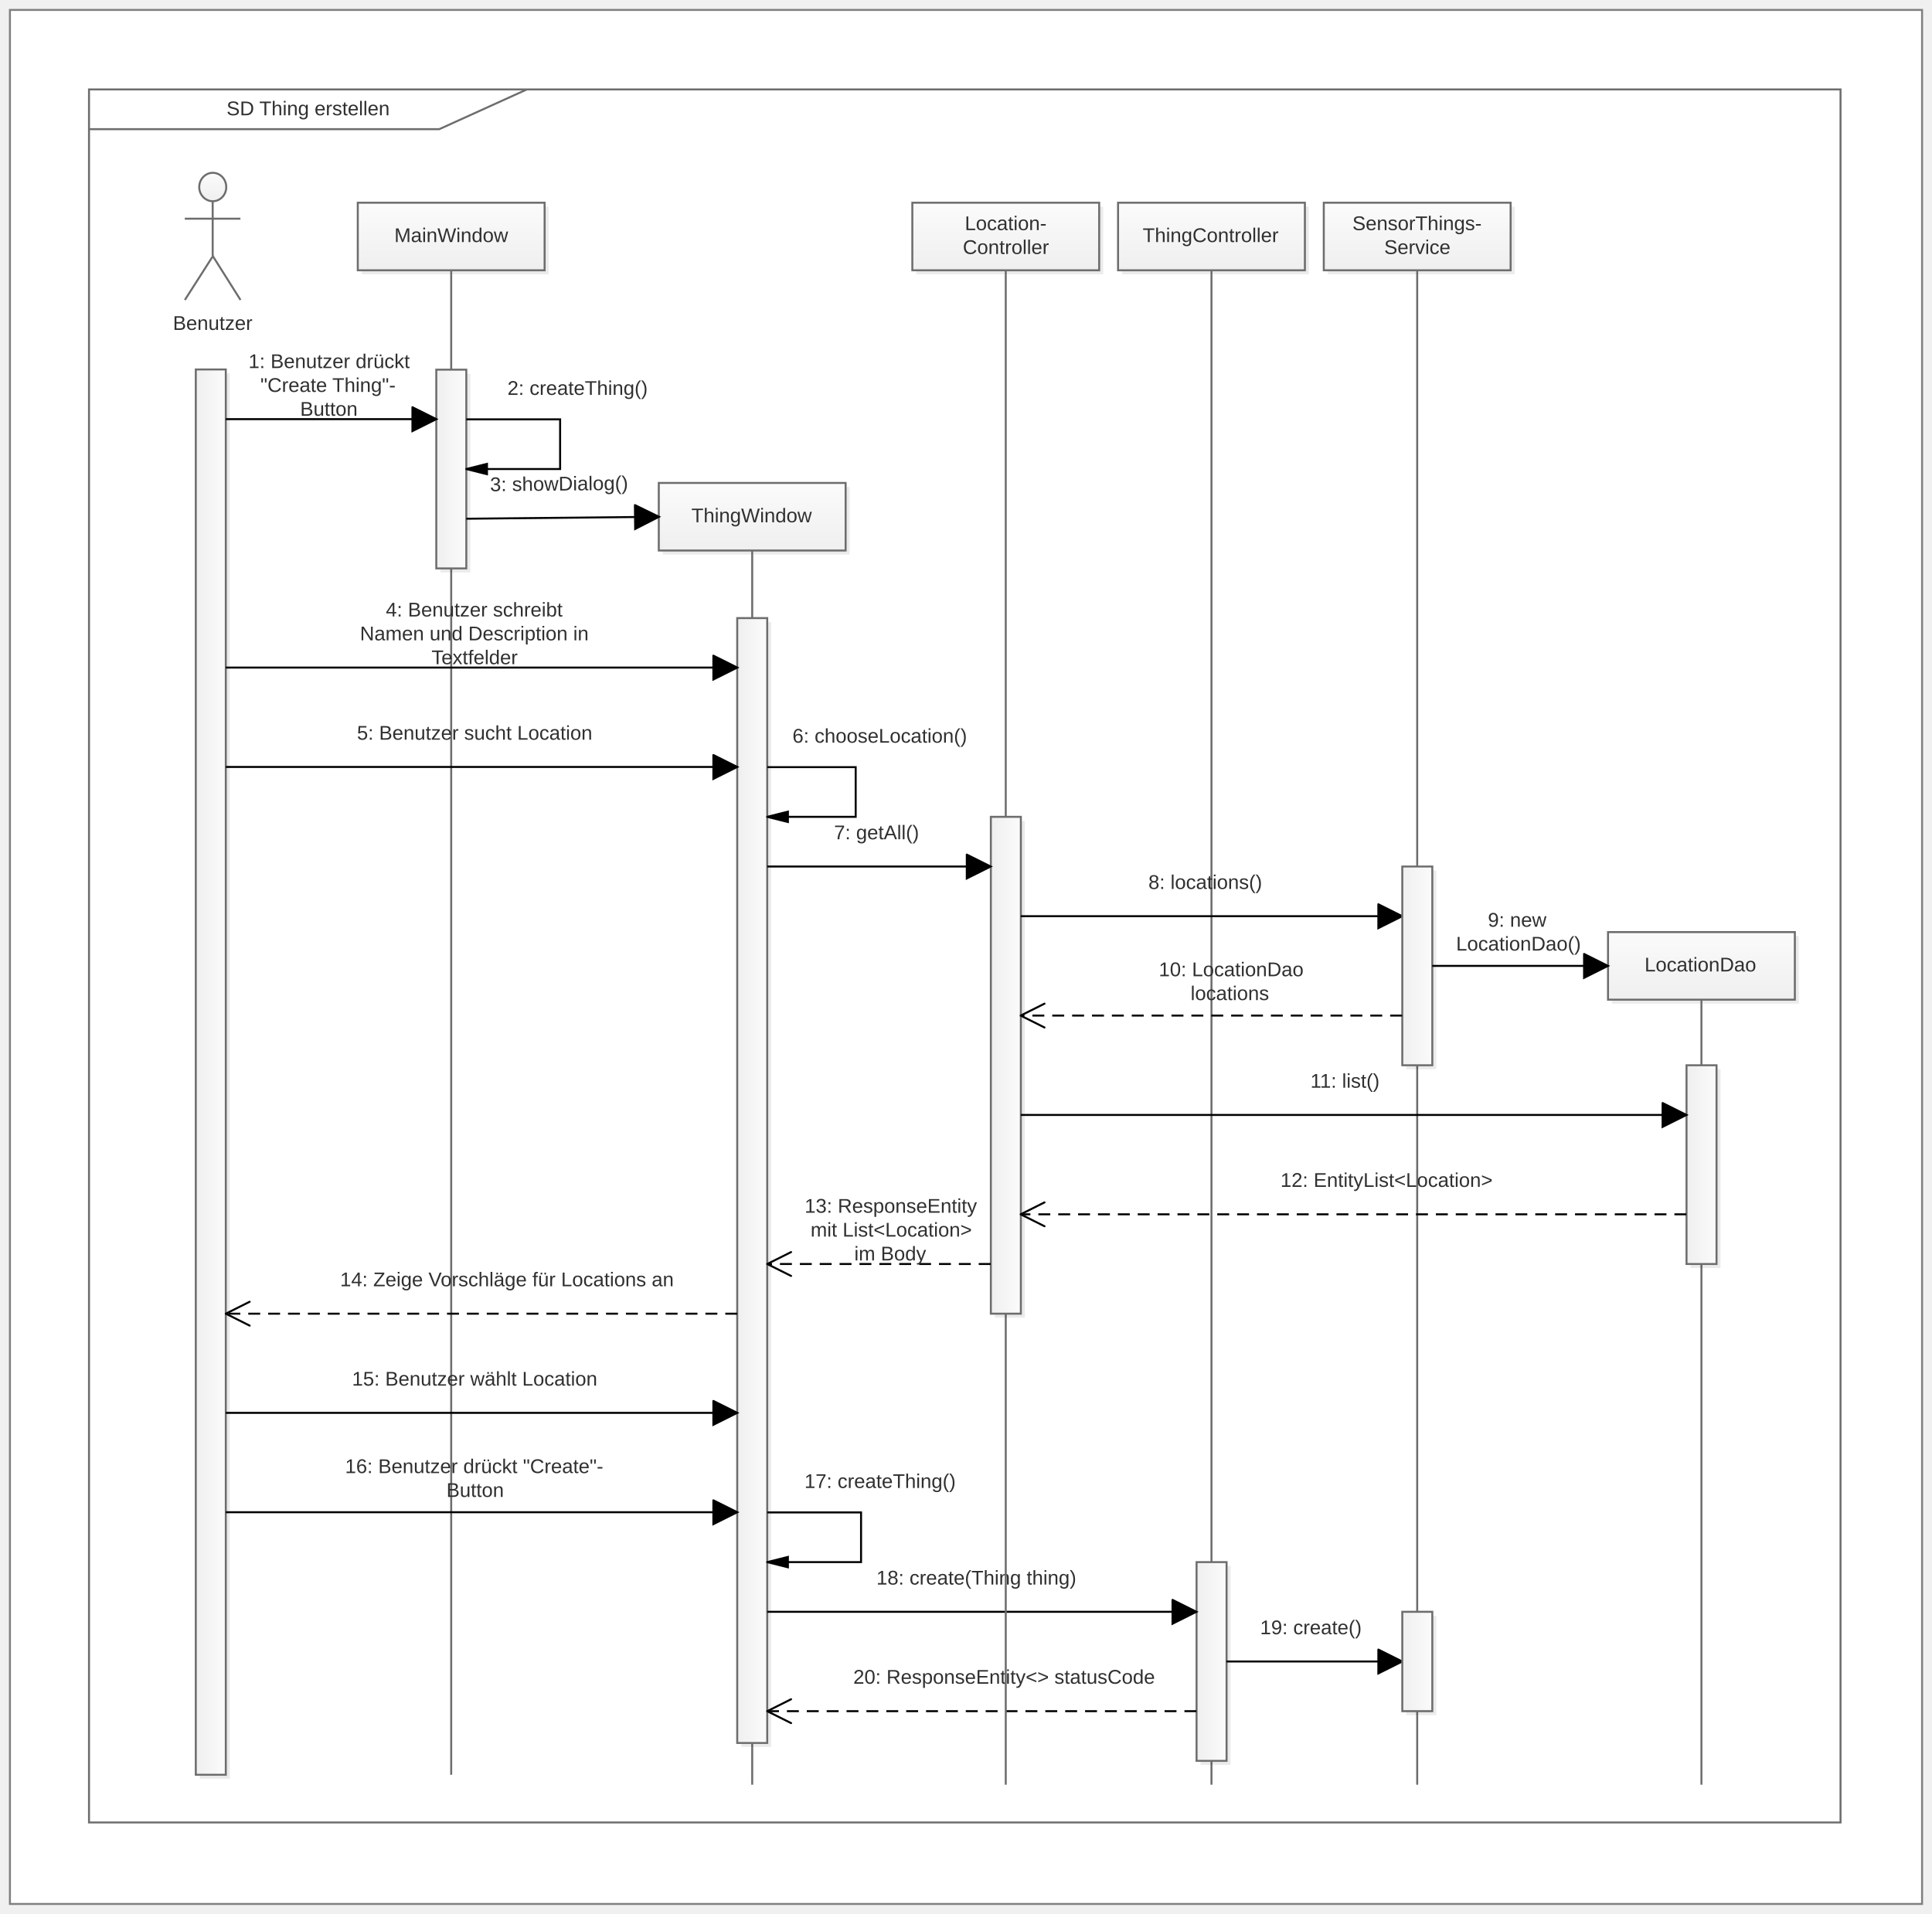
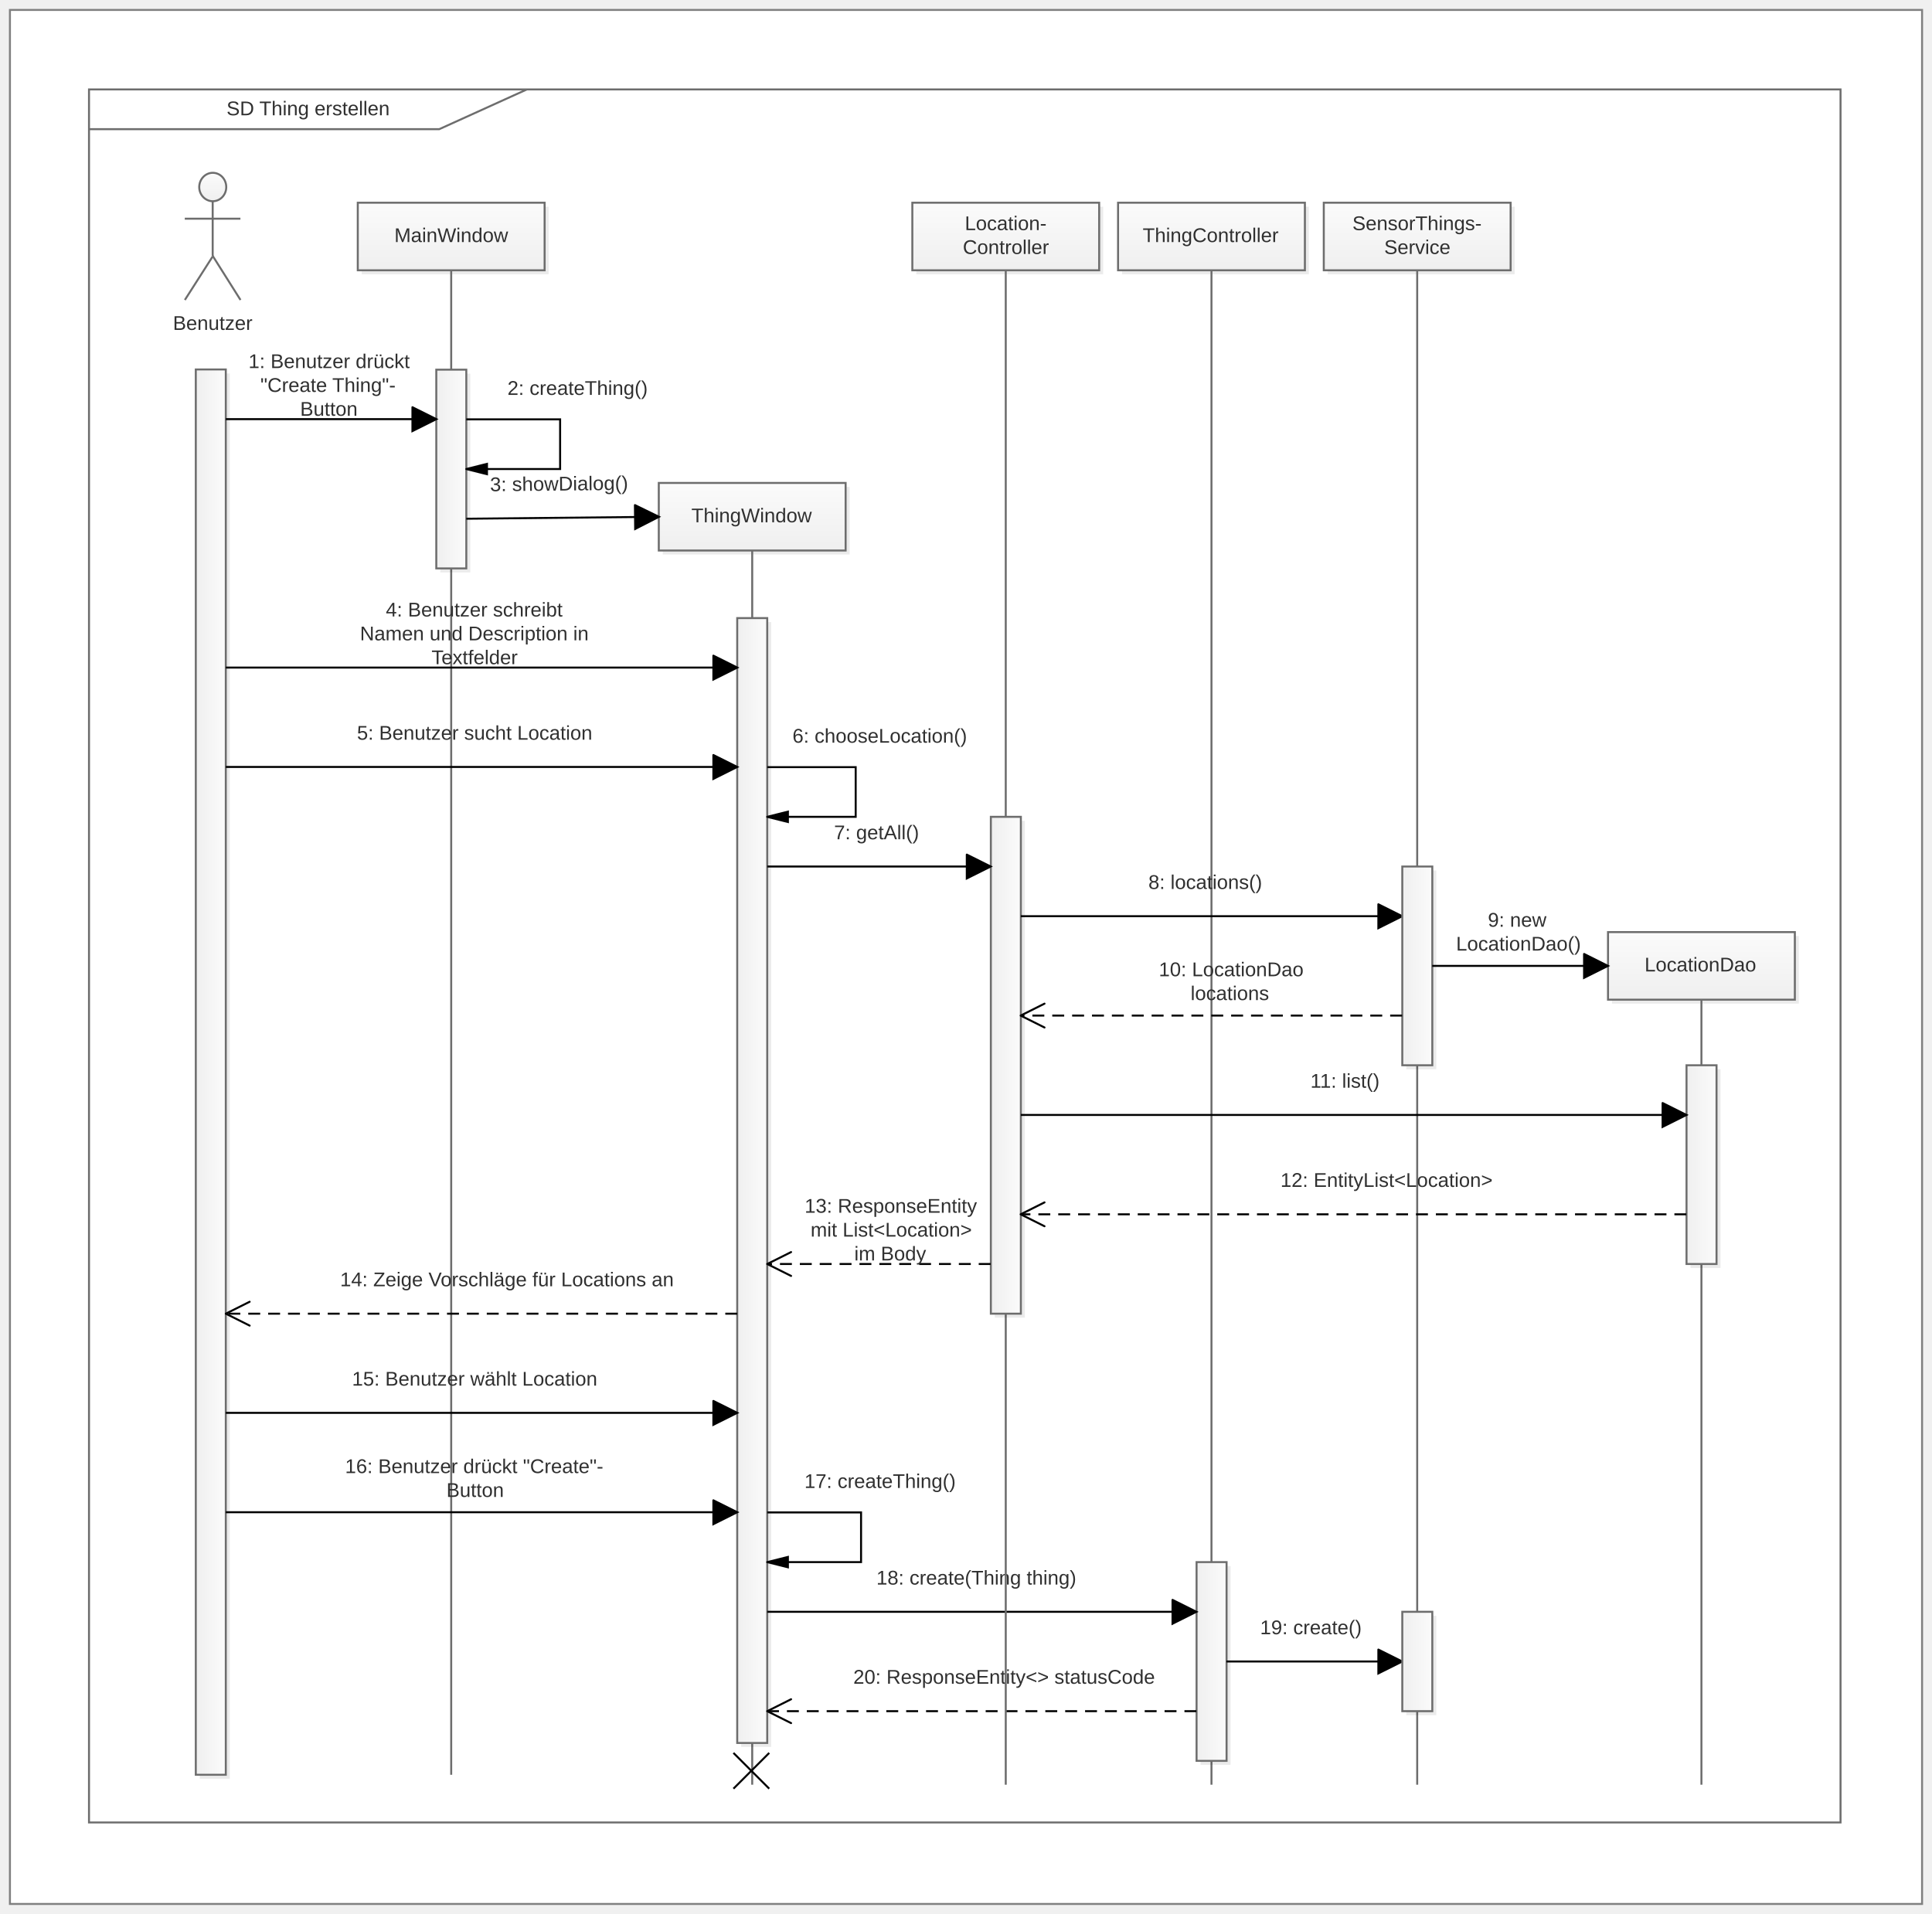
<svg xmlns="http://www.w3.org/2000/svg" width="972" viewBox="0 0 972 963" height="963">
  <style type="text/css">
.st1 {fill:#303030;font-family:Arial;font-size:7.5pt}
</style>
  <defs>
    <linearGradient id="lg1" y1="0%" y2="100%" x1="0%" x2="0%">
      <stop offset="0" stop-color="#fbfbfb" />
      <stop offset="1" stop-color="#efefef" />
    </linearGradient>
  </defs>
  <g transform="translate(5,5)" id="page1">
    <rect width="962" x="0" y="0" fill="#ffffff" stroke="#808080" height="953" />
    <g transform="translate(39.78,40)" id="shape1">
      <path stroke="#000000" stroke-opacity="0.08" />
      <path d="M0,0L881.2,0L881.2,872L0,872L0,0zM0,0L220.3,0L176.2,20L0,20L0,0" fill="none" stroke="#6d6d6d" />
      <text class="st1">
        <tspan x="69.2" y="13">SD Thing erstellen</tspan>
      </text>
    </g>
    <g transform="translate(88,82)">
      <path d="M0,0L28,0L0,0z" transform="translate(-0.04,23.04)" fill="none" id="shape2" stroke="#6d6d6d" />
      <path d="M14,0L14,29.9L14,0zM0,52.1L14,30.2L0,52.1z" transform="translate(0,11.83)" fill="none" id="shape3" stroke="#6d6d6d" />
      <path d="M0,0L14,22.2L0,0z" transform="translate(14,41.73)" fill="none" id="shape4" stroke="#6d6d6d" />
      <path d="M0,7.2C0,3.2,3.1,0,6.8,0C10.6,0,13.6,3.2,13.6,7.2C13.6,11.1,10.6,14.3,6.8,14.3C3.1,14.3,0,11.1,0,7.2z" transform="translate(7.23,-0.05)" fill="url(#lg1)" id="shape5" stroke="#6d6d6d" />
      <text class="st1">
        <tspan x="-6" y="79">Benutzer</tspan>
      </text>
    </g>
    <g transform="matrix(0,1,-1,0,108.6,180.9)" id="shape6">
      <path d="M2,-2L709.1,-2L709.1,13.1L2,13.1L2,-2z" fill="#000000" fill-opacity="0.08" />
      <path d="M0,0L707.1,0L707.1,15.1L0,15.1L0,0z" fill="url(#lg1)" stroke="#6d6d6d" />
    </g>
    <g transform="translate(175,97)">
      <path d="M2,2L96,2L96,36L2,36L2,2z" fill="#000000" fill-opacity="0.08" />
      <g id="shape7">
        <path d="M0,0L94,0L94,34L0,34L0,0z" fill="url(#lg1)" stroke="#6d6d6d" />
        <text class="st1">
          <tspan x="18.4" y="19.8">MainWindow</tspan>
        </text>
      </g>
      <path d="M47,34L47,791L47,34z" fill="none" id="shape8" stroke="#6d6d6d" />
    </g>
    <g transform="translate(326.44,238)">
      <path d="M2,2L96,2L96,36L2,36L2,2z" fill="#000000" fill-opacity="0.08" />
      <g id="shape9">
        <path d="M0,0L94,0L94,34L0,34L0,0z" fill="url(#lg1)" stroke="#6d6d6d" />
        <text class="st1">
          <tspan x="16.4" y="19.8">ThingWindow</tspan>
        </text>
      </g>
      <path d="M47,34L47,655L47,34z" fill="none" id="shape10" stroke="#6d6d6d" />
    </g>
    <g transform="translate(557.5,97)">
      <path d="M2,2L96,2L96,36L2,36L2,2z" fill="#000000" fill-opacity="0.08" />
      <g id="shape11">
        <path d="M0,0L94,0L94,34L0,34L0,0z" fill="url(#lg1)" stroke="#6d6d6d" />
        <text class="st1">
          <tspan x="12.4" y="19.8">ThingController</tspan>
        </text>
      </g>
      <path d="M47,34L47,796L47,34z" fill="none" id="shape12" stroke="#6d6d6d" />
    </g>
    <g transform="translate(661,97)">
      <path d="M2,2L96,2L96,36L2,36L2,2z" fill="#000000" fill-opacity="0.08" />
      <g id="shape13">
        <path d="M0,0L94,0L94,34L0,34L0,0z" fill="url(#lg1)" stroke="#6d6d6d" />
        <text class="st1">
          <tspan x="14.4" y="13.8">SensorThings-</tspan>
          <tspan x="30.4" y="25.8">Service</tspan>
        </text>
      </g>
      <path d="M47,34L47,796L47,34z" fill="none" id="shape14" stroke="#6d6d6d" />
    </g>
    <g transform="matrix(0,1,-1,0,229.6,181)" id="shape15">
      <path d="M2,-2L102,-2L102,13.1L2,13.1L2,-2z" fill="#000000" fill-opacity="0.08" />
      <path d="M0,0L100,0L100,15.1L0,15.1L0,0z" fill="url(#lg1)" stroke="#6d6d6d" />
    </g>
    <g transform="matrix(1,0,-0,1,108.6,205.9)" id="shape16">
      <path d="M0,-0L93.9,-0" fill="none" stroke="#000000" />
      <path d="M93.9,-6L105.9,-0L93.9,6L93.9,-6" fill="#000000" stroke-width="1" stroke="#000000" stroke-linecap="round" />
      <text class="st1">
        <tspan x="11.4" y="-25.7">1: Benutzer drückt </tspan>
        <tspan x="17.4" y="-13.7">"Create Thing"-</tspan>
        <tspan x="37.4" y="-1.7">Button</tspan>
      </text>
    </g>
    <g transform="matrix(0,1,-1,0,229.6,206)" id="shape17">
      <path d="M0,0L0,-47.2L25,-47.2L25,-10.4" fill="none" stroke="#000000" />
      <path d="M25,0L27.6,-10.4L22.4,-10.4L25,0" fill="#000000" stroke-width="1" stroke="#000000" stroke-linecap="round" />
      <text class="st1" transform="matrix(0,-1,1,0,40.9,-71.6)">
        <tspan x="-50.9" y="-53.2">2: createThing()</tspan>
      </text>
    </g>
    <g transform="matrix(1,-0.01,0.01,1,229.6,256)" id="shape18">
      <path d="M0,-0L84.9,-0" fill="none" stroke="#000000" />
      <path d="M84.9,-6L96.9,-0L84.9,6L84.9,-6" fill="#000000" stroke-width="1" stroke="#000000" stroke-linecap="round" />
      <text class="st1">
        <tspan x="12.1" y="-13.7">3: showDialog()</tspan>
      </text>
    </g>
    <g transform="matrix(0,1,-1,0,381,306)" id="shape19">
      <path d="M2,-2L568,-2L568,13.1L2,13.1L2,-2z" fill="#000000" fill-opacity="0.08" />
      <path d="M0,0L566,0L566,15.1L0,15.1L0,0z" fill="url(#lg1)" stroke="#6d6d6d" />
    </g>
    <g transform="matrix(1,0,-0,1,108.6,330.9)" id="shape20">
      <path d="M0,-0L245.3,-0" fill="none" stroke="#000000" />
      <path d="M245.3,-6L257.3,-0L245.3,6L245.3,-6" fill="#000000" stroke-width="1" stroke="#000000" stroke-linecap="round" />
      <text class="st1">
        <tspan x="80.5" y="-25.7">4: Benutzer schreibt </tspan>
        <tspan x="67.5" y="-13.7">Namen und Description in </tspan>
        <tspan x="103.5" y="-1.7">Textfelder</tspan>
      </text>
    </g>
    <g transform="matrix(0,1,-1,0,381,381)" id="shape21">
      <path d="M0,0L0,-44.5L25,-44.5L25,-10.4" fill="none" stroke="#000000" />
      <path d="M25,0L27.6,-10.4L22.4,-10.4L25,0" fill="#000000" stroke-width="1" stroke="#000000" stroke-linecap="round" />
      <text class="st1" transform="matrix(0,-1,1,0,40.9,-71.6)">
        <tspan x="-58.9" y="-53.2">6: chooseLocation()</tspan>
      </text>
    </g>
    <g transform="matrix(1,0,-0,1,108.6,755.9)" id="shape22">
      <path d="M0,-0L245.3,-0" fill="none" stroke="#000000" />
      <path d="M245.3,-6L257.3,-0L245.3,6L245.3,-6" fill="#000000" stroke-width="1" stroke="#000000" stroke-linecap="round" />
      <text class="st1">
        <tspan x="60" y="-19.7">16: Benutzer drückt "Create"-</tspan>
        <tspan x="111" y="-7.7">Button</tspan>
      </text>
    </g>
    <g transform="matrix(0,1,-1,0,612.1,781)" id="shape23">
      <path d="M2,-2L102,-2L102,13.1L2,13.1L2,-2z" fill="#000000" fill-opacity="0.08" />
      <path d="M0,0L100,0L100,15.1L0,15.1L0,0z" fill="url(#lg1)" stroke="#6d6d6d" />
    </g>
    <g transform="translate(381,806)" id="shape24">
      <path d="M0,-0L203.9,-0" fill="none" stroke="#000000" />
      <path d="M203.9,-6L215.9,-0L203.9,6L203.9,-6" fill="#000000" stroke-width="1" stroke="#000000" stroke-linecap="round" />
      <text class="st1">
        <tspan x="54.9" y="-13.7">18: create(Thing thing)</tspan>
      </text>
    </g>
    <g transform="translate(612.06,831)" id="shape25">
      <path d="M0,-0L76.4,-0" fill="none" stroke="#000000" />
      <path d="M76.4,-6L88.4,-0L76.4,6L76.4,-6" fill="#000000" stroke-width="1" stroke="#000000" stroke-linecap="round" />
      <text class="st1">
        <tspan x="16.9" y="-13.7">19: create()</tspan>
      </text>
    </g>
    <g transform="matrix(0,1,-1,0,715.6,806)" id="shape26">
      <path d="M2,-2L52,-2L52,13.1L2,13.1L2,-2z" fill="#000000" fill-opacity="0.08" />
      <path d="M0,0L50,0L50,15.1L0,15.1L0,0z" fill="url(#lg1)" stroke="#6d6d6d" />
    </g>
    <g transform="matrix(1,0,-0,1,108.6,380.9)" id="shape27">
      <path d="M0,-0L245.3,-0" fill="none" stroke="#000000" />
      <path d="M245.3,-6L257.3,-0L245.3,6L245.3,-6" fill="#000000" stroke-width="1" stroke="#000000" stroke-linecap="round" />
      <text class="st1">
        <tspan x="66" y="-13.7">5: Benutzer sucht Location</tspan>
      </text>
    </g>
    <g transform="matrix(0,1,-1,0,381,756)" id="shape28">
      <path d="M0,0L0,-47.2L25,-47.2L25,-10.4" fill="none" stroke="#000000" />
      <path d="M25,0L27.6,-10.4L22.4,-10.4L25,0" fill="#000000" stroke-width="1" stroke="#000000" stroke-linecap="round" />
      <text class="st1" transform="matrix(0,-1,1,0,40.9,-71.6)">
        <tspan x="-52.9" y="-53.2">17: createThing()</tspan>
      </text>
    </g>
    <g transform="matrix(-1,0,0,-1,596.9,856)" id="shape29">
      <path stroke-dasharray="6,4" d="M0,-0L215.9,-0" fill="none" stroke="#000000" />
      <path d="M203.9,-6L215.9,-0L203.9,6" stroke-linejoin="round" fill="none" stroke-width="1" stroke="#000000" stroke-linecap="round" />
      <text class="st1" transform="matrix(-1,0,0,-1,194.3,33.5)">
        <tspan x="21.7" y="19.7">20: ResponseEntity&lt;&gt; statusCode</tspan>
      </text>
    </g>
    <g transform="translate(454,97)">
      <path d="M2,2L96,2L96,36L2,36L2,2z" fill="#000000" fill-opacity="0.08" />
      <g id="shape30">
        <path d="M0,0L94,0L94,34L0,34L0,0z" fill="url(#lg1)" stroke="#6d6d6d" />
        <text class="st1">
          <tspan x="26.4" y="13.8">Location-</tspan>
          <tspan x="25.4" y="25.8">Controller</tspan>
        </text>
      </g>
      <path d="M47,34L47,796L47,34z" fill="none" id="shape31" stroke="#6d6d6d" />
    </g>
    <g transform="matrix(0,1,-1,0,508.6,406)" id="shape32">
      <path d="M2,-2L252,-2L252,13.1L2,13.1L2,-2z" fill="#000000" fill-opacity="0.08" />
      <path d="M0,0L250,0L250,15.1L0,15.1L0,0z" fill="url(#lg1)" stroke="#6d6d6d" />
    </g>
    <g transform="translate(381,431)" id="shape33">
      <path d="M0,-0L100.4,-0" fill="none" stroke="#000000" />
      <path d="M100.4,-6L112.4,-0L100.4,6L100.4,-6" fill="#000000" stroke-width="1" stroke="#000000" stroke-linecap="round" />
      <text class="st1">
        <tspan x="33.6" y="-13.7">7: getAll()</tspan>
      </text>
    </g>
    <g transform="translate(508.56,456)" id="shape34">
      <path d="M0,-0L179.9,-0" fill="none" stroke="#000000" />
      <path d="M179.9,-6L191.9,-0L179.9,6L179.9,-6" fill="#000000" stroke-width="1" stroke="#000000" stroke-linecap="round" />
      <text class="st1">
        <tspan x="64.2" y="-13.7">8: locations()</tspan>
      </text>
    </g>
    <g transform="matrix(0,1,-1,0,715.6,431)" id="shape35">
      <path d="M2,-2L102,-2L102,13.1L2,13.1L2,-2z" fill="#000000" fill-opacity="0.08" />
      <path d="M0,0L100,0L100,15.1L0,15.1L0,0z" fill="url(#lg1)" stroke="#6d6d6d" />
    </g>
    <g transform="matrix(-1,0,0,-1,700.4,506)" id="shape36">
      <path stroke-dasharray="6,4" d="M0,-0L191.9,-0" fill="none" stroke="#000000" />
      <path d="M179.9,-6L191.9,-0L179.9,6" stroke-linejoin="round" fill="none" stroke-width="1" stroke="#000000" stroke-linecap="round" />
      <text class="st1" transform="matrix(-1,0,0,-1,172.7,33.5)">
        <tspan x="50.3" y="13.7">10: LocationDao </tspan>
        <tspan x="66.3" y="25.7">locations</tspan>
      </text>
    </g>
    <g transform="translate(804,464)">
      <path d="M2,2L96,2L96,36L2,36L2,2z" fill="#000000" fill-opacity="0.08" />
      <g id="shape37">
        <path d="M0,0L94,0L94,34L0,34L0,0z" fill="url(#lg1)" stroke="#6d6d6d" />
        <text class="st1">
          <tspan x="18.4" y="19.8">LocationDao</tspan>
        </text>
      </g>
      <path d="M47,34L47,429L47,34z" fill="none" id="shape38" stroke="#6d6d6d" />
    </g>
    <g transform="translate(715.56,481)" id="shape39">
      <path d="M0,-0L76.4,-0" fill="none" stroke="#000000" />
      <path d="M76.4,-6L88.4,-0L76.4,6L76.4,-6" fill="#000000" stroke-width="1" stroke="#000000" stroke-linecap="round" />
      <text class="st1">
        <tspan x="28" y="-19.7">9: new </tspan>
        <tspan x="12" y="-7.7">LocationDao()</tspan>
      </text>
    </g>
    <g transform="matrix(0,1,-1,0,858.6,531)" id="shape40">
      <path d="M2,-2L102,-2L102,13.1L2,13.1L2,-2z" fill="#000000" fill-opacity="0.08" />
      <path d="M0,0L100,0L100,15.1L0,15.1L0,0z" fill="url(#lg1)" stroke="#6d6d6d" />
    </g>
    <g transform="translate(508.56,556)" id="shape41">
      <path d="M0,-0L322.9,-0" fill="none" stroke="#000000" />
      <path d="M322.9,-6L334.9,-0L322.9,6L322.9,-6" fill="#000000" stroke-width="1" stroke="#000000" stroke-linecap="round" />
      <text class="st1">
        <tspan x="145.7" y="-13.7">11: list()</tspan>
      </text>
    </g>
    <g transform="matrix(-1,0,0,-1,843.4,606)" id="shape42">
      <path stroke-dasharray="6,4" d="M0,-0L334.9,-0" fill="none" stroke="#000000" />
      <path d="M322.9,-6L334.9,-0L322.9,6" stroke-linejoin="round" fill="none" stroke-width="1" stroke="#000000" stroke-linecap="round" />
      <text class="st1" transform="matrix(-1,0,0,-1,301.4,33.5)">
        <tspan x="97.2" y="19.7">12: EntityList&lt;Location&gt;</tspan>
      </text>
    </g>
    <g transform="matrix(-1,0,0,-1,493.4,631)" id="shape43">
      <path stroke-dasharray="6,4" d="M0,-0L112.4,-0" fill="none" stroke="#000000" />
      <path d="M100.4,-6L112.4,-0L100.4,6" stroke-linejoin="round" fill="none" stroke-width="1" stroke="#000000" stroke-linecap="round" />
      <text class="st1" transform="matrix(-1,0,0,-1,101.2,33.5)">
        <tspan x="7.6" y="7.7">13: ResponseEntity </tspan>
        <tspan x="10.6" y="19.7">mit List&lt;Location&gt; </tspan>
        <tspan x="32.6" y="31.7">im Body</tspan>
      </text>
    </g>
    <g transform="matrix(-1,-0,0,-1,365.9,656)" id="shape44">
      <path stroke-dasharray="6,4" d="M0,-0L257.3,-0" fill="none" stroke="#000000" />
      <path d="M245.3,-6L257.3,-0L245.3,6" stroke-linejoin="round" fill="none" stroke-width="1" stroke="#000000" stroke-linecap="round" />
      <text class="st1" transform="matrix(-1,0,0,-1,231.6,33.5)">
        <tspan x="31.8" y="19.7">14: Zeige Vorschläge für Locations an</tspan>
      </text>
    </g>
    <g transform="matrix(1,0,-0,1,108.6,705.9)" id="shape45">
      <path d="M0,-0L245.3,-0" fill="none" stroke="#000000" />
      <path d="M245.3,-6L257.3,-0L245.3,6L245.3,-6" fill="#000000" stroke-width="1" stroke="#000000" stroke-linecap="round" />
      <text class="st1">
        <tspan x="63.5" y="-13.7">15: Benutzer wählt Location</tspan>
      </text>
    </g>
+     <path d="M0,0L18,18M18,0L0,18" transform="translate(364,877)" fill="none" id="shape46" stroke="#000000" />
  </g>
</svg>
